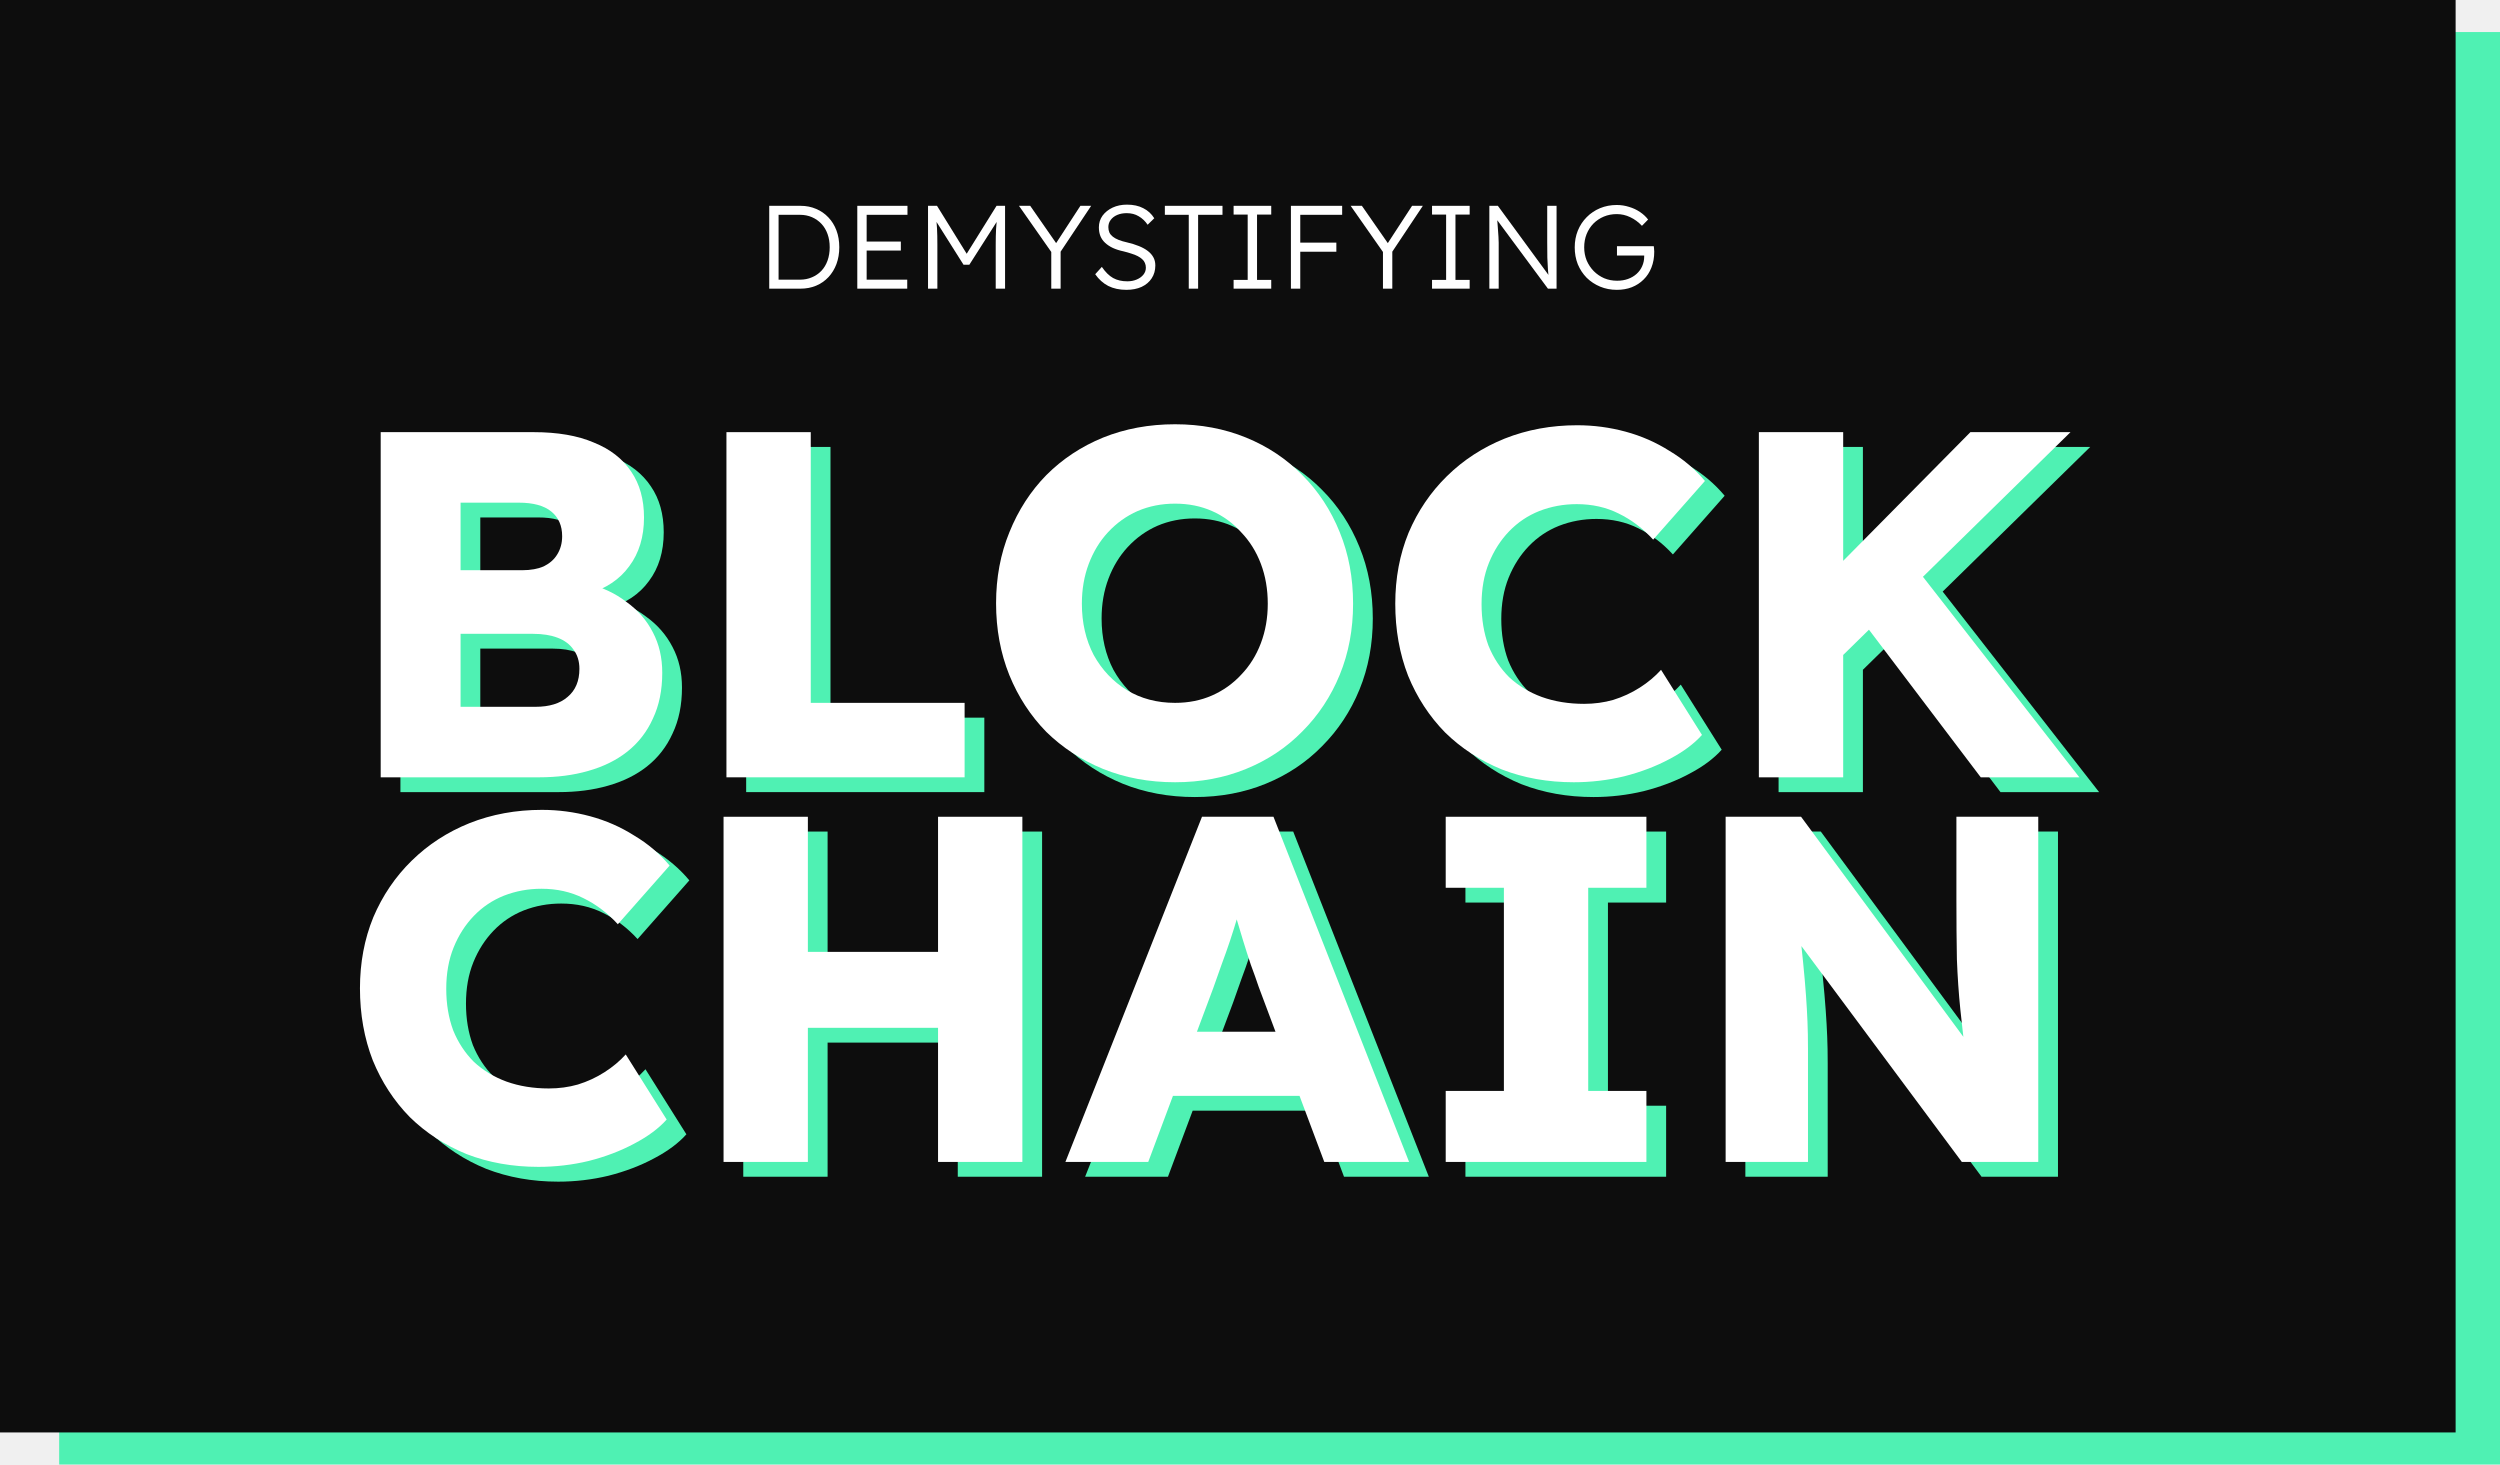
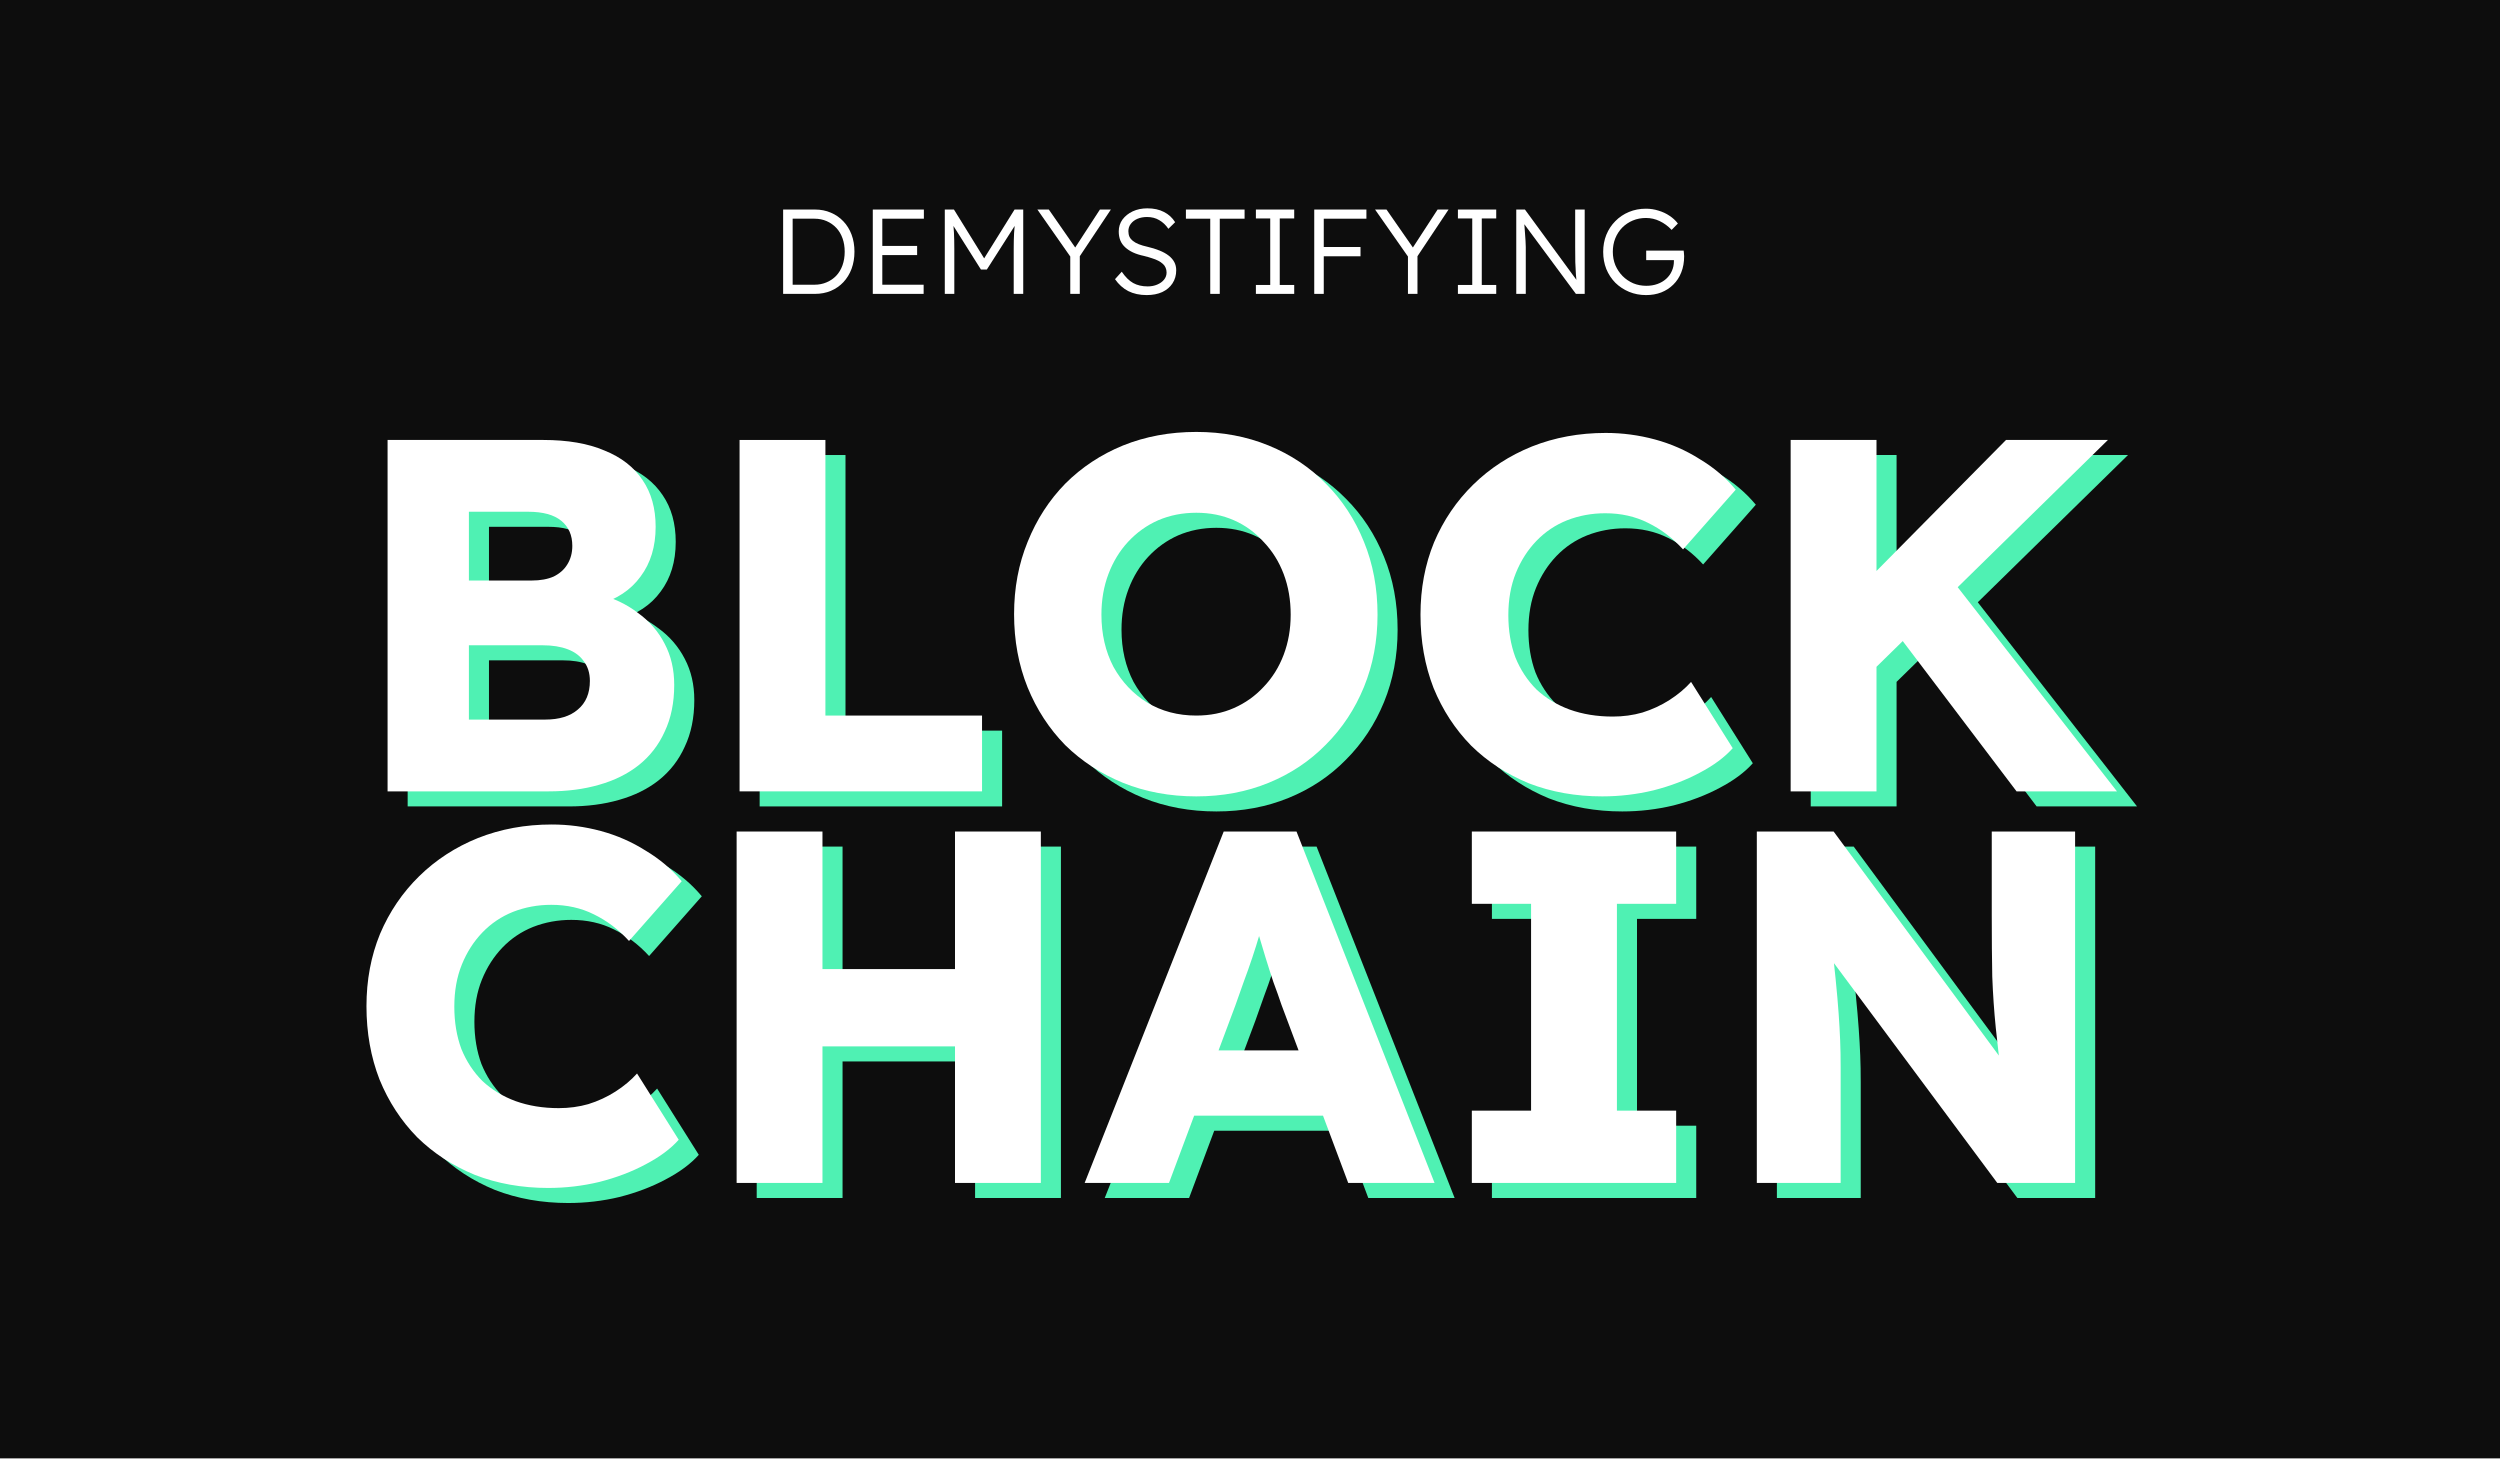
- <svg xmlns="http://www.w3.org/2000/svg" width="1014" height="594" viewBox="0 0 1014 594" fill="none">
-   <rect x="24" y="13" width="990" height="581" fill="#4FF1B3" />
+ <svg xmlns="http://www.w3.org/2000/svg" width="996" height="581" viewBox="0 0 996 581" fill="none">
  <rect width="996" height="581" fill="#0D0D0D" />
  <path d="M162.409 321.28V181.28H224.409C234.143 181.28 242.276 182.68 248.809 185.48C255.476 188.147 260.543 192.08 264.009 197.28C267.476 202.347 269.209 208.547 269.209 215.88C269.209 223.747 267.209 230.347 263.209 235.68C259.343 241.013 253.743 244.747 246.409 246.88L246.209 242.68C252.209 244.147 257.476 246.613 262.009 250.08C266.676 253.413 270.276 257.547 272.809 262.48C275.343 267.28 276.609 272.747 276.609 278.88C276.609 285.947 275.343 292.147 272.809 297.48C270.409 302.813 266.943 307.28 262.409 310.88C258.009 314.347 252.743 316.947 246.609 318.68C240.609 320.413 233.943 321.28 226.609 321.28H162.409ZM194.809 292.68H225.209C230.809 292.68 235.143 291.347 238.209 288.68C241.409 286.013 243.009 282.213 243.009 277.28C243.009 274.213 242.209 271.613 240.609 269.48C239.143 267.347 237.009 265.747 234.209 264.68C231.409 263.613 228.076 263.08 224.209 263.08H194.809V292.68ZM194.809 237.28H219.809C223.276 237.28 226.209 236.747 228.609 235.68C231.009 234.48 232.809 232.88 234.009 230.88C235.343 228.747 236.009 226.28 236.009 223.48C236.009 219.213 234.543 215.88 231.609 213.48C228.676 211.08 224.276 209.88 218.409 209.88H194.809V237.28Z" fill="#4FF1B3" />
  <path d="M302.644 321.28V181.28H336.844V291.08H399.244V321.28H302.644Z" fill="#4FF1B3" />
  <path d="M484.608 323.28C474.074 323.28 464.341 321.48 455.408 317.88C446.608 314.28 438.941 309.28 432.408 302.88C426.008 296.347 421.008 288.68 417.408 279.88C413.808 270.947 412.008 261.213 412.008 250.68C412.008 240.28 413.808 230.68 417.408 221.88C421.008 212.947 426.008 205.213 432.408 198.68C438.941 192.147 446.608 187.08 455.408 183.48C464.341 179.88 474.074 178.08 484.608 178.08C495.008 178.08 504.608 179.88 513.408 183.48C522.208 187.08 529.808 192.147 536.208 198.68C542.741 205.213 547.808 212.947 551.408 221.88C555.008 230.68 556.808 240.347 556.808 250.88C556.808 261.28 555.008 270.88 551.408 279.68C547.808 288.48 542.741 296.147 536.208 302.68C529.808 309.213 522.208 314.28 513.408 317.88C504.608 321.48 495.008 323.28 484.608 323.28ZM484.608 291.08C490.074 291.08 495.074 290.08 499.608 288.08C504.141 286.08 508.074 283.28 511.408 279.68C514.874 276.08 517.541 271.813 519.408 266.88C521.274 261.947 522.208 256.613 522.208 250.88C522.208 245.013 521.274 239.613 519.408 234.68C517.541 229.747 514.874 225.48 511.408 221.88C508.074 218.147 504.141 215.28 499.608 213.28C495.074 211.28 490.074 210.28 484.608 210.28C479.141 210.28 474.074 211.28 469.408 213.28C464.874 215.28 460.874 218.147 457.408 221.88C454.074 225.48 451.474 229.747 449.608 234.68C447.741 239.613 446.808 245.013 446.808 250.88C446.808 258.613 448.408 265.547 451.608 271.68C454.941 277.68 459.408 282.413 465.008 285.88C470.741 289.347 477.274 291.08 484.608 291.08Z" fill="#4FF1B3" />
  <path d="M646.322 323.28C635.789 323.28 626.055 321.547 617.122 318.08C608.322 314.48 600.655 309.48 594.122 303.08C587.722 296.547 582.722 288.88 579.122 280.08C575.655 271.147 573.922 261.413 573.922 250.88C573.922 240.48 575.722 230.88 579.322 222.08C583.055 213.28 588.255 205.613 594.922 199.08C601.589 192.547 609.389 187.48 618.322 183.88C627.389 180.28 637.189 178.48 647.722 178.48C654.389 178.48 660.922 179.347 667.322 181.08C673.722 182.813 679.655 185.413 685.122 188.88C690.722 192.213 695.522 196.28 699.522 201.08L678.522 224.88C674.389 220.347 669.722 216.813 664.522 214.28C659.455 211.747 653.789 210.48 647.522 210.48C642.189 210.48 637.122 211.413 632.322 213.28C627.655 215.147 623.589 217.88 620.122 221.48C616.655 225.08 613.922 229.347 611.922 234.28C609.922 239.213 608.922 244.813 608.922 251.08C608.922 257.213 609.855 262.813 611.722 267.88C613.722 272.813 616.522 277.08 620.122 280.68C623.855 284.147 628.255 286.813 633.322 288.68C638.522 290.547 644.255 291.48 650.522 291.48C654.655 291.48 658.589 290.947 662.322 289.88C666.189 288.68 669.789 287.013 673.122 284.88C676.455 282.747 679.322 280.347 681.722 277.68L698.322 304.08C695.122 307.68 690.722 310.947 685.122 313.88C679.655 316.813 673.522 319.147 666.722 320.88C660.055 322.48 653.255 323.28 646.322 323.28Z" fill="#4FF1B3" />
  <path d="M746.794 280.28L737.994 251.28L807.194 181.28H847.794L746.794 280.28ZM721.394 321.28V181.28H755.594V321.28H721.394ZM811.394 321.28L759.594 252.88L782.594 233.08L851.394 321.28H811.394Z" fill="#4FF1B3" />
  <path d="M226.4 479.28C215.867 479.28 206.133 477.547 197.2 474.08C188.4 470.48 180.733 465.48 174.2 459.08C167.8 452.547 162.8 444.88 159.2 436.08C155.733 427.147 154 417.413 154 406.88C154 396.48 155.8 386.88 159.4 378.08C163.133 369.28 168.333 361.613 175 355.08C181.667 348.547 189.467 343.48 198.4 339.88C207.467 336.28 217.267 334.48 227.8 334.48C234.467 334.48 241 335.347 247.4 337.08C253.8 338.813 259.733 341.413 265.2 344.88C270.8 348.213 275.6 352.28 279.6 357.08L258.6 380.88C254.467 376.347 249.8 372.813 244.6 370.28C239.533 367.747 233.867 366.48 227.6 366.48C222.267 366.48 217.2 367.413 212.4 369.28C207.733 371.147 203.667 373.88 200.2 377.48C196.733 381.08 194 385.347 192 390.28C190 395.213 189 400.813 189 407.08C189 413.213 189.933 418.813 191.8 423.88C193.8 428.813 196.6 433.08 200.2 436.68C203.933 440.147 208.333 442.813 213.4 444.68C218.6 446.547 224.333 447.48 230.6 447.48C234.733 447.48 238.667 446.947 242.4 445.88C246.267 444.68 249.867 443.013 253.2 440.88C256.533 438.747 259.4 436.347 261.8 433.68L278.4 460.08C275.2 463.68 270.8 466.947 265.2 469.88C259.733 472.813 253.6 475.147 246.8 476.88C240.133 478.48 233.333 479.28 226.4 479.28Z" fill="#4FF1B3" />
  <path d="M388.472 477.28V337.28H422.672V477.28H388.472ZM301.472 477.28V337.28H335.672V477.28H301.472ZM315.072 422.88V392.08H406.472V422.88H315.072Z" fill="#4FF1B3" />
  <path d="M440.127 477.28L495.527 337.28H524.527L579.527 477.28H545.127L518.527 406.28C517.593 403.48 516.527 400.48 515.327 397.28C514.26 394.08 513.193 390.747 512.127 387.28C511.06 383.813 510.06 380.48 509.127 377.28C508.193 374.08 507.393 371.08 506.727 368.28L512.527 368.08C511.727 371.413 510.86 374.68 509.927 377.88C508.993 381.08 507.993 384.28 506.927 387.48C505.86 390.68 504.727 393.88 503.527 397.08C502.46 400.147 501.327 403.347 500.127 406.68L473.727 477.28H440.127ZM466.527 450.48L477.327 424.48H541.327L552.127 450.48H466.527Z" fill="#4FF1B3" />
  <path d="M594.38 477.28V448.48H617.98V366.08H594.38V337.28H675.78V366.08H652.18V448.48H675.78V477.28H594.38Z" fill="#4FF1B3" />
  <path d="M707.917 477.28V337.28H738.517L812.117 437.08L805.517 436.28C804.584 428.813 803.784 421.88 803.117 415.48C802.451 408.947 801.984 402.147 801.717 395.08C801.584 388.013 801.517 379.88 801.517 370.68V337.28H834.717V477.28H803.717L727.317 374.48L737.117 375.88C738.051 384.013 738.784 390.747 739.317 396.08C739.851 401.413 740.251 406.013 740.517 409.88C740.784 413.613 740.984 417.147 741.117 420.48C741.251 423.68 741.317 427.28 741.317 431.28V477.28H707.917Z" fill="#4FF1B3" />
  <path d="M154.409 315.28V175.28H216.409C226.143 175.28 234.276 176.68 240.809 179.48C247.476 182.147 252.543 186.08 256.009 191.28C259.476 196.347 261.209 202.547 261.209 209.88C261.209 217.747 259.209 224.347 255.209 229.68C251.343 235.013 245.743 238.747 238.409 240.88L238.209 236.68C244.209 238.147 249.476 240.613 254.009 244.08C258.676 247.413 262.276 251.547 264.809 256.48C267.343 261.28 268.609 266.747 268.609 272.88C268.609 279.947 267.343 286.147 264.809 291.48C262.409 296.813 258.943 301.28 254.409 304.88C250.009 308.347 244.743 310.947 238.609 312.68C232.609 314.413 225.943 315.28 218.609 315.28H154.409ZM186.809 286.68H217.209C222.809 286.68 227.143 285.347 230.209 282.68C233.409 280.013 235.009 276.213 235.009 271.28C235.009 268.213 234.209 265.613 232.609 263.48C231.143 261.347 229.009 259.747 226.209 258.68C223.409 257.613 220.076 257.08 216.209 257.08H186.809V286.68ZM186.809 231.28H211.809C215.276 231.28 218.209 230.747 220.609 229.68C223.009 228.48 224.809 226.88 226.009 224.88C227.343 222.747 228.009 220.28 228.009 217.48C228.009 213.213 226.543 209.88 223.609 207.48C220.676 205.08 216.276 203.88 210.409 203.88H186.809V231.28Z" fill="white" />
  <path d="M294.644 315.28V175.28H328.844V285.08H391.244V315.28H294.644Z" fill="white" />
  <path d="M476.608 317.28C466.074 317.28 456.341 315.48 447.408 311.88C438.608 308.28 430.941 303.28 424.408 296.88C418.008 290.347 413.008 282.68 409.408 273.88C405.808 264.947 404.008 255.213 404.008 244.68C404.008 234.28 405.808 224.68 409.408 215.88C413.008 206.947 418.008 199.213 424.408 192.68C430.941 186.147 438.608 181.08 447.408 177.48C456.341 173.88 466.074 172.08 476.608 172.08C487.008 172.08 496.608 173.88 505.408 177.48C514.208 181.08 521.808 186.147 528.208 192.68C534.741 199.213 539.808 206.947 543.408 215.88C547.008 224.68 548.808 234.347 548.808 244.88C548.808 255.28 547.008 264.88 543.408 273.68C539.808 282.48 534.741 290.147 528.208 296.68C521.808 303.213 514.208 308.28 505.408 311.88C496.608 315.48 487.008 317.28 476.608 317.28ZM476.608 285.08C482.074 285.08 487.074 284.08 491.608 282.08C496.141 280.08 500.074 277.28 503.408 273.68C506.874 270.08 509.541 265.813 511.408 260.88C513.274 255.947 514.208 250.613 514.208 244.88C514.208 239.013 513.274 233.613 511.408 228.68C509.541 223.747 506.874 219.48 503.408 215.88C500.074 212.147 496.141 209.28 491.608 207.28C487.074 205.28 482.074 204.28 476.608 204.28C471.141 204.28 466.074 205.28 461.408 207.28C456.874 209.28 452.874 212.147 449.408 215.88C446.074 219.48 443.474 223.747 441.608 228.68C439.741 233.613 438.808 239.013 438.808 244.88C438.808 252.613 440.408 259.547 443.608 265.68C446.941 271.68 451.408 276.413 457.008 279.88C462.741 283.347 469.274 285.08 476.608 285.08Z" fill="white" />
  <path d="M638.322 317.28C627.789 317.28 618.055 315.547 609.122 312.08C600.322 308.48 592.655 303.48 586.122 297.08C579.722 290.547 574.722 282.88 571.122 274.08C567.655 265.147 565.922 255.413 565.922 244.88C565.922 234.48 567.722 224.88 571.322 216.08C575.055 207.28 580.255 199.613 586.922 193.08C593.589 186.547 601.389 181.48 610.322 177.88C619.389 174.28 629.189 172.48 639.722 172.48C646.389 172.48 652.922 173.347 659.322 175.08C665.722 176.813 671.655 179.413 677.122 182.88C682.722 186.213 687.522 190.28 691.522 195.08L670.522 218.88C666.389 214.347 661.722 210.813 656.522 208.28C651.455 205.747 645.789 204.48 639.522 204.48C634.189 204.48 629.122 205.413 624.322 207.28C619.655 209.147 615.589 211.88 612.122 215.48C608.655 219.08 605.922 223.347 603.922 228.28C601.922 233.213 600.922 238.813 600.922 245.08C600.922 251.213 601.855 256.813 603.722 261.88C605.722 266.813 608.522 271.08 612.122 274.68C615.855 278.147 620.255 280.813 625.322 282.68C630.522 284.547 636.255 285.48 642.522 285.48C646.655 285.48 650.589 284.947 654.322 283.88C658.189 282.68 661.789 281.013 665.122 278.88C668.455 276.747 671.322 274.347 673.722 271.68L690.322 298.08C687.122 301.68 682.722 304.947 677.122 307.88C671.655 310.813 665.522 313.147 658.722 314.88C652.055 316.48 645.255 317.28 638.322 317.28Z" fill="white" />
  <path d="M738.794 274.28L729.994 245.28L799.194 175.28H839.794L738.794 274.28ZM713.394 315.28V175.28H747.594V315.28H713.394ZM803.394 315.28L751.594 246.88L774.594 227.08L843.394 315.28H803.394Z" fill="white" />
  <path d="M218.4 473.28C207.867 473.28 198.133 471.547 189.2 468.08C180.4 464.48 172.733 459.48 166.2 453.08C159.8 446.547 154.8 438.88 151.2 430.08C147.733 421.147 146 411.413 146 400.88C146 390.48 147.8 380.88 151.4 372.08C155.133 363.28 160.333 355.613 167 349.08C173.667 342.547 181.467 337.48 190.4 333.88C199.467 330.28 209.267 328.48 219.8 328.48C226.467 328.48 233 329.347 239.4 331.08C245.8 332.813 251.733 335.413 257.2 338.88C262.8 342.213 267.6 346.28 271.6 351.08L250.6 374.88C246.467 370.347 241.8 366.813 236.6 364.28C231.533 361.747 225.867 360.48 219.6 360.48C214.267 360.48 209.2 361.413 204.4 363.28C199.733 365.147 195.667 367.88 192.2 371.48C188.733 375.08 186 379.347 184 384.28C182 389.213 181 394.813 181 401.08C181 407.213 181.933 412.813 183.8 417.88C185.8 422.813 188.6 427.08 192.2 430.68C195.933 434.147 200.333 436.813 205.4 438.68C210.6 440.547 216.333 441.48 222.6 441.48C226.733 441.48 230.667 440.947 234.4 439.88C238.267 438.68 241.867 437.013 245.2 434.88C248.533 432.747 251.4 430.347 253.8 427.68L270.4 454.08C267.2 457.68 262.8 460.947 257.2 463.88C251.733 466.813 245.6 469.147 238.8 470.88C232.133 472.48 225.333 473.28 218.4 473.28Z" fill="white" />
  <path d="M380.472 471.28V331.28H414.672V471.28H380.472ZM293.472 471.28V331.28H327.672V471.28H293.472ZM307.072 416.88V386.08H398.472V416.88H307.072Z" fill="white" />
  <path d="M432.127 471.28L487.527 331.28H516.527L571.527 471.28H537.127L510.527 400.28C509.593 397.48 508.527 394.48 507.327 391.28C506.26 388.08 505.193 384.747 504.127 381.28C503.06 377.813 502.06 374.48 501.127 371.28C500.193 368.08 499.393 365.08 498.727 362.28L504.527 362.08C503.727 365.413 502.86 368.68 501.927 371.88C500.993 375.08 499.993 378.28 498.927 381.48C497.86 384.68 496.727 387.88 495.527 391.08C494.46 394.147 493.327 397.347 492.127 400.68L465.727 471.28H432.127ZM458.527 444.48L469.327 418.48H533.327L544.127 444.48H458.527Z" fill="white" />
  <path d="M586.38 471.28V442.48H609.98V360.08H586.38V331.28H667.78V360.08H644.18V442.48H667.78V471.28H586.38Z" fill="white" />
  <path d="M699.917 471.28V331.28H730.517L804.117 431.08L797.517 430.28C796.584 422.813 795.784 415.88 795.117 409.48C794.451 402.947 793.984 396.147 793.717 389.08C793.584 382.013 793.517 373.88 793.517 364.68V331.28H826.717V471.28H795.717L719.317 368.48L729.117 369.88C730.051 378.013 730.784 384.747 731.317 390.08C731.851 395.413 732.251 400.013 732.517 403.88C732.784 407.613 732.984 411.147 733.117 414.48C733.251 417.68 733.317 421.28 733.317 425.28V471.28H699.917Z" fill="white" />
  <path d="M312 117.08V83.48H324.72C326.992 83.48 329.088 83.896 331.008 84.728C332.928 85.528 334.592 86.68 336 88.184C337.408 89.656 338.496 91.416 339.264 93.464C340.032 95.512 340.416 97.784 340.416 100.28C340.416 102.744 340.032 105.016 339.264 107.096C338.496 109.144 337.408 110.92 336 112.424C334.624 113.896 332.96 115.048 331.008 115.88C329.088 116.68 326.992 117.08 324.72 117.08H312ZM315.792 113.912L315.552 113.432H324.48C326.24 113.432 327.856 113.112 329.328 112.472C330.832 111.832 332.112 110.952 333.168 109.832C334.256 108.68 335.088 107.288 335.664 105.656C336.24 104.024 336.528 102.232 336.528 100.28C336.528 98.328 336.24 96.552 335.664 94.952C335.088 93.32 334.256 91.928 333.168 90.776C332.08 89.624 330.8 88.728 329.328 88.088C327.856 87.448 326.24 87.128 324.48 87.128H315.456L315.792 86.696V113.912Z" fill="white" />
  <path d="M347.719 117.08V83.48H368.071V87.128H351.511V113.432H367.975V117.08H347.719ZM349.495 101.624V97.976H365.383V101.624H349.495Z" fill="white" />
  <path d="M376.406 117.08V83.48H380.054L392.918 104.264L391.286 104.216L404.198 83.48H407.654V117.08H403.862V99.176C403.862 96.872 403.91 94.776 404.006 92.888C404.134 90.968 404.326 89.064 404.582 87.176L405.254 88.424L393.158 107.384H390.806L378.998 88.664L379.526 87.176C379.782 88.968 379.958 90.792 380.054 92.648C380.15 94.504 380.198 96.664 380.198 99.128V117.08H376.406Z" fill="white" />
  <path d="M426.396 117.08V100.472L426.732 102.68L413.292 83.48H417.852L428.892 99.368L427.932 99.272L438.204 83.48H442.572L429.564 103.016L430.188 100.232V117.08H426.396Z" fill="white" />
  <path d="M456.843 117.56C454.059 117.56 451.611 117.032 449.499 115.976C447.419 114.888 445.659 113.304 444.219 111.224L446.907 108.248C448.347 110.36 449.867 111.864 451.467 112.76C453.099 113.656 455.019 114.104 457.227 114.104C458.635 114.104 459.899 113.864 461.019 113.384C462.171 112.904 463.083 112.248 463.755 111.416C464.427 110.584 464.763 109.64 464.763 108.584C464.763 107.88 464.635 107.24 464.379 106.664C464.155 106.088 463.787 105.576 463.275 105.128C462.795 104.68 462.187 104.264 461.451 103.88C460.715 103.496 459.867 103.16 458.907 102.872C457.979 102.552 456.923 102.248 455.739 101.96C454.075 101.608 452.619 101.144 451.371 100.568C450.155 99.992 449.115 99.304 448.251 98.504C447.387 97.704 446.747 96.792 446.331 95.768C445.915 94.712 445.707 93.528 445.707 92.216C445.707 90.424 446.203 88.84 447.195 87.464C448.219 86.088 449.579 85 451.275 84.2C453.003 83.4 454.939 83 457.083 83C459.675 83 461.883 83.48 463.707 84.44C465.563 85.368 467.051 86.728 468.171 88.52L465.483 91.16C464.459 89.656 463.243 88.504 461.835 87.704C460.459 86.872 458.843 86.456 456.987 86.456C455.547 86.456 454.267 86.696 453.147 87.176C452.027 87.656 451.147 88.328 450.507 89.192C449.867 90.024 449.547 91 449.547 92.12C449.547 92.92 449.691 93.656 449.979 94.328C450.299 94.968 450.763 95.528 451.371 96.008C451.979 96.488 452.763 96.92 453.723 97.304C454.683 97.688 455.819 98.024 457.131 98.312C458.923 98.728 460.523 99.224 461.931 99.8C463.371 100.376 464.587 101.048 465.579 101.816C466.571 102.584 467.323 103.448 467.835 104.408C468.347 105.368 468.603 106.456 468.603 107.672C468.603 109.656 468.107 111.4 467.115 112.904C466.155 114.376 464.795 115.528 463.035 116.36C461.275 117.16 459.211 117.56 456.843 117.56Z" fill="white" />
  <path d="M482.162 117.08V87.128H472.466V83.48H495.842V87.128H485.954V117.08H482.162Z" fill="white" />
  <path d="M500.349 117.08V113.528H506.061V87.032H500.349V83.48H515.613V87.032H509.853V113.528H515.613V117.08H500.349Z" fill="white" />
  <path d="M523.594 117.08V83.48H527.386V117.08H523.594ZM525.322 102.104V98.408H542.026V102.104H525.322ZM525.37 87.128V83.48H544.378V87.128H525.37Z" fill="white" />
  <path d="M560.927 117.08V100.472L561.263 102.68L547.823 83.48H552.383L563.423 99.368L562.463 99.272L572.735 83.48H577.103L564.095 103.016L564.719 100.232V117.08H560.927Z" fill="white" />
  <path d="M580.833 117.08V113.528H586.545V87.032H580.833V83.48H596.097V87.032H590.337V113.528H596.097V117.08H580.833Z" fill="white" />
  <path d="M604.078 117.08V83.48H607.534L628.798 112.52L628.222 112.808C628.062 111.784 627.934 110.6 627.838 109.256C627.742 107.88 627.662 106.28 627.598 104.456C627.566 102.632 627.55 100.552 627.55 98.216V83.48H631.342V117.08H627.838L606.622 88.424L607.198 87.992C607.358 89.72 607.47 91.24 607.534 92.552C607.63 93.864 607.71 95 607.774 95.96C607.838 96.888 607.87 97.704 607.87 98.408C607.87 99.08 607.87 99.688 607.87 100.232V117.08H604.078Z" fill="white" />
  <path d="M655.796 117.56C653.364 117.56 651.108 117.128 649.028 116.264C646.948 115.4 645.124 114.2 643.556 112.664C642.02 111.096 640.82 109.272 639.956 107.192C639.124 105.08 638.708 102.792 638.708 100.328C638.708 97.896 639.124 95.64 639.956 93.56C640.82 91.448 642.02 89.624 643.556 88.088C645.092 86.52 646.9 85.304 648.98 84.44C651.06 83.576 653.316 83.144 655.748 83.144C657.476 83.144 659.14 83.4 660.74 83.912C662.372 84.392 663.844 85.08 665.156 85.976C666.468 86.84 667.572 87.864 668.468 89.048L665.972 91.592C664.564 90.088 662.98 88.92 661.22 88.088C659.492 87.256 657.668 86.84 655.748 86.84C653.86 86.84 652.116 87.176 650.516 87.848C648.916 88.52 647.508 89.464 646.292 90.68C645.108 91.896 644.18 93.336 643.508 95C642.868 96.632 642.548 98.408 642.548 100.328C642.548 102.216 642.884 103.992 643.556 105.656C644.26 107.288 645.22 108.728 646.436 109.976C647.652 111.192 649.06 112.152 650.66 112.856C652.292 113.528 654.036 113.864 655.892 113.864C657.524 113.864 658.996 113.624 660.308 113.144C661.652 112.664 662.82 111.976 663.812 111.08C664.804 110.184 665.556 109.144 666.068 107.96C666.612 106.744 666.884 105.448 666.884 104.072V103.112L667.46 103.64H655.844V99.848H670.772C670.836 100.168 670.868 100.456 670.868 100.712C670.9 100.968 670.916 101.208 670.916 101.432C670.948 101.656 670.964 101.864 670.964 102.056C670.964 104.456 670.58 106.616 669.812 108.536C669.076 110.424 668.02 112.04 666.644 113.384C665.3 114.728 663.7 115.768 661.844 116.504C660.02 117.208 658.004 117.56 655.796 117.56Z" fill="white" />
</svg>
